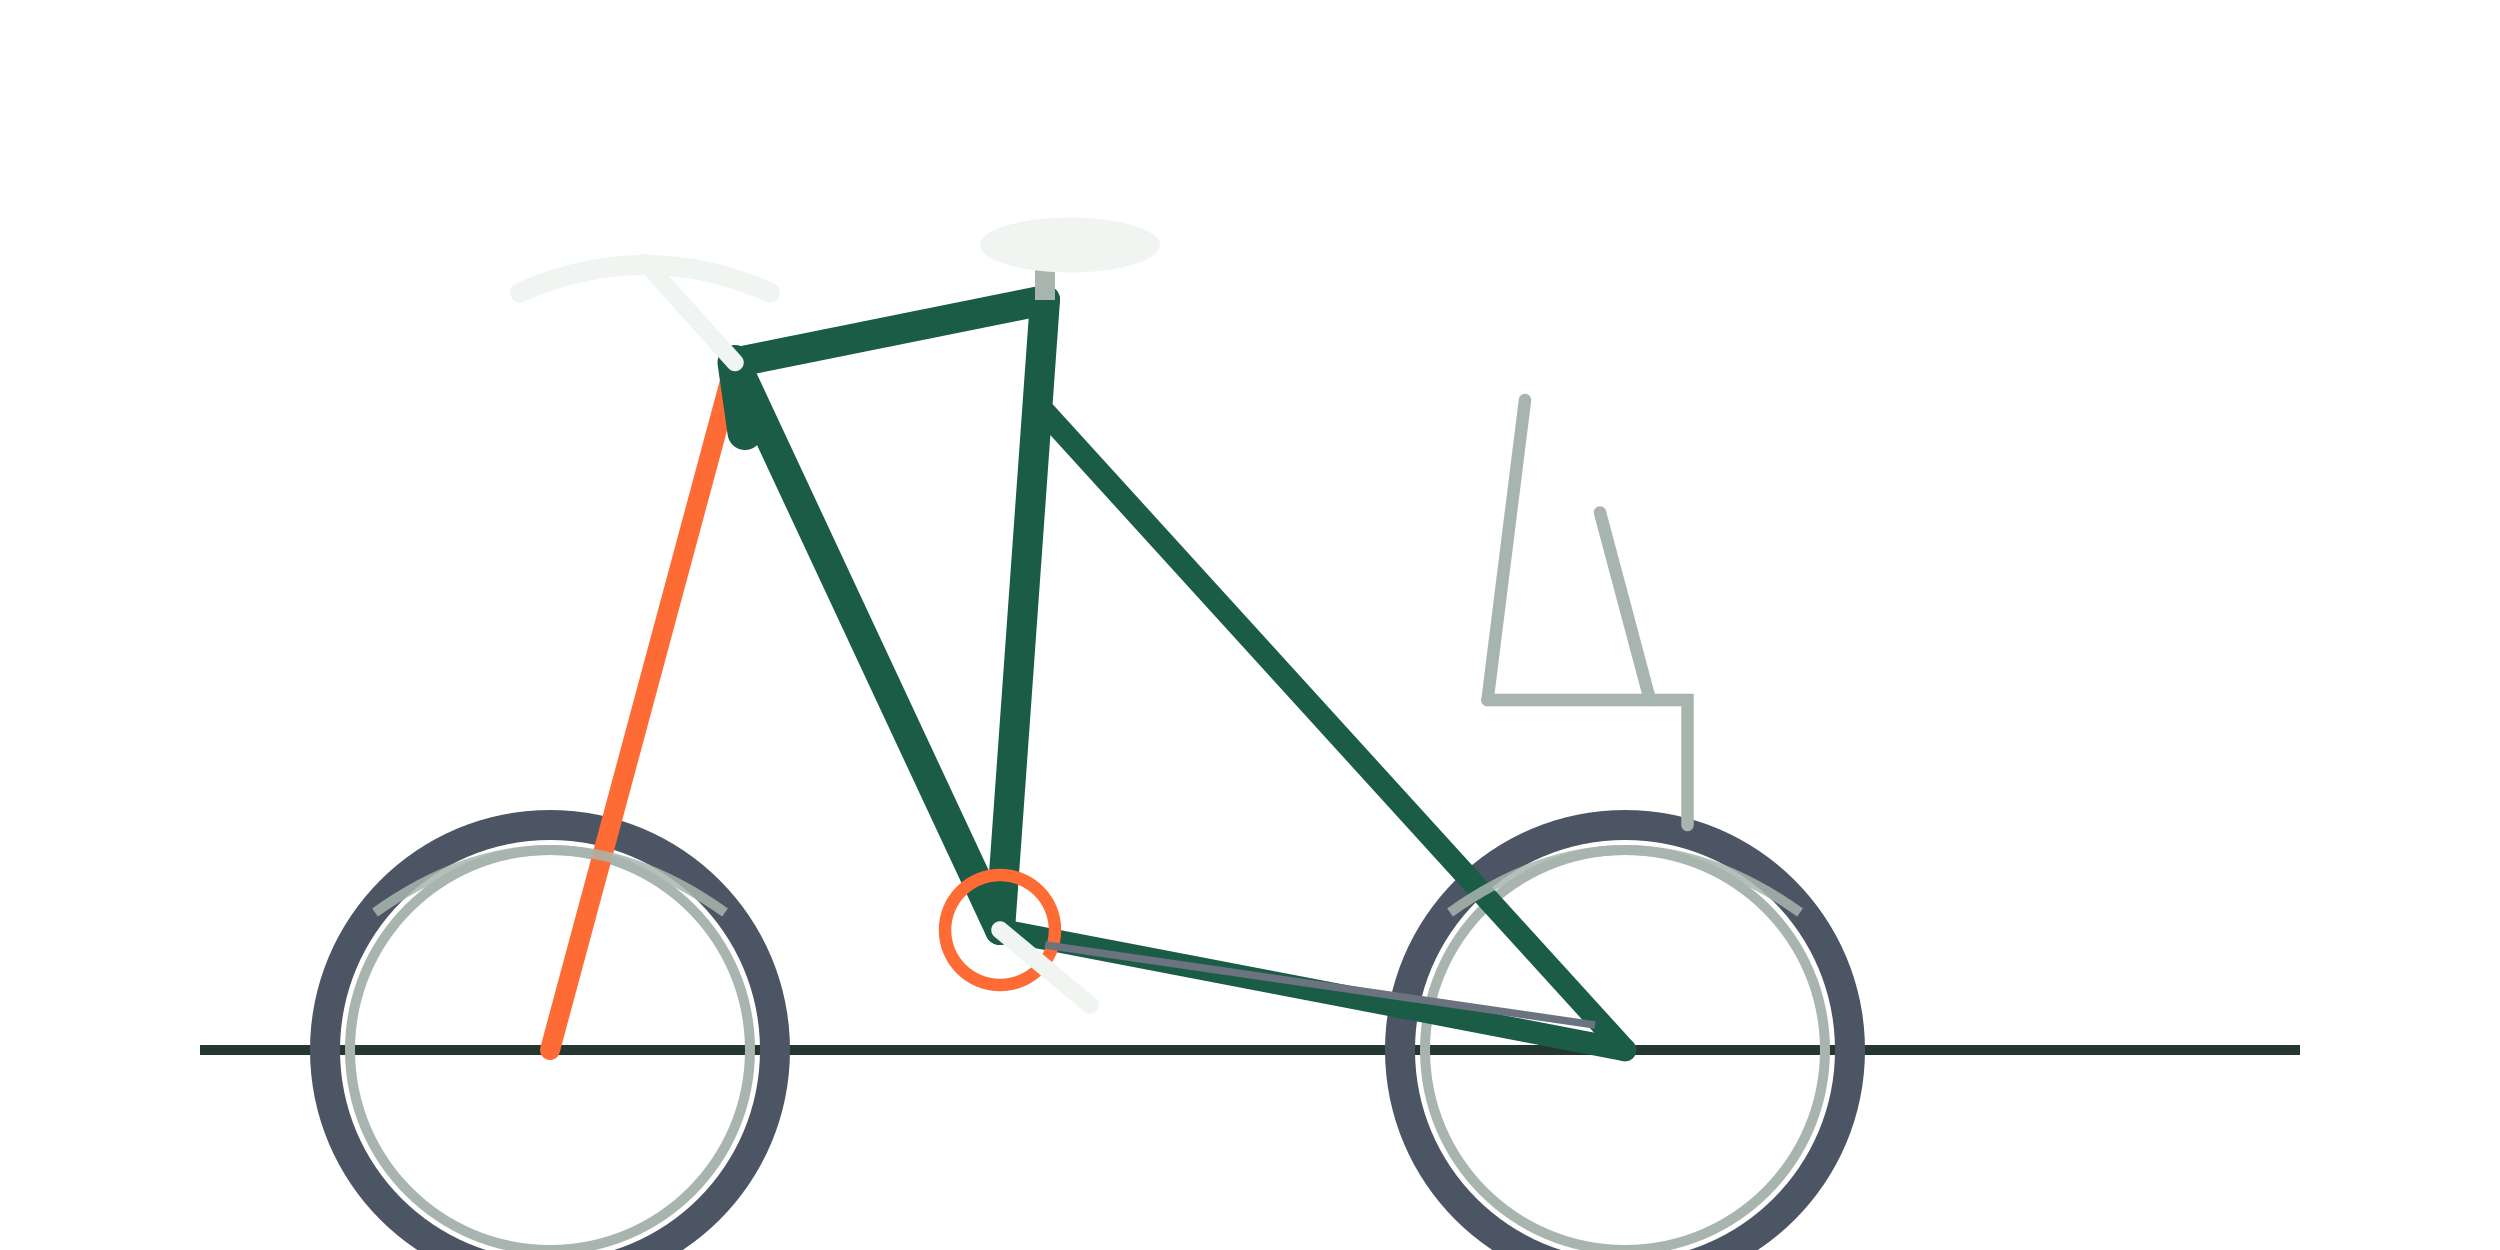
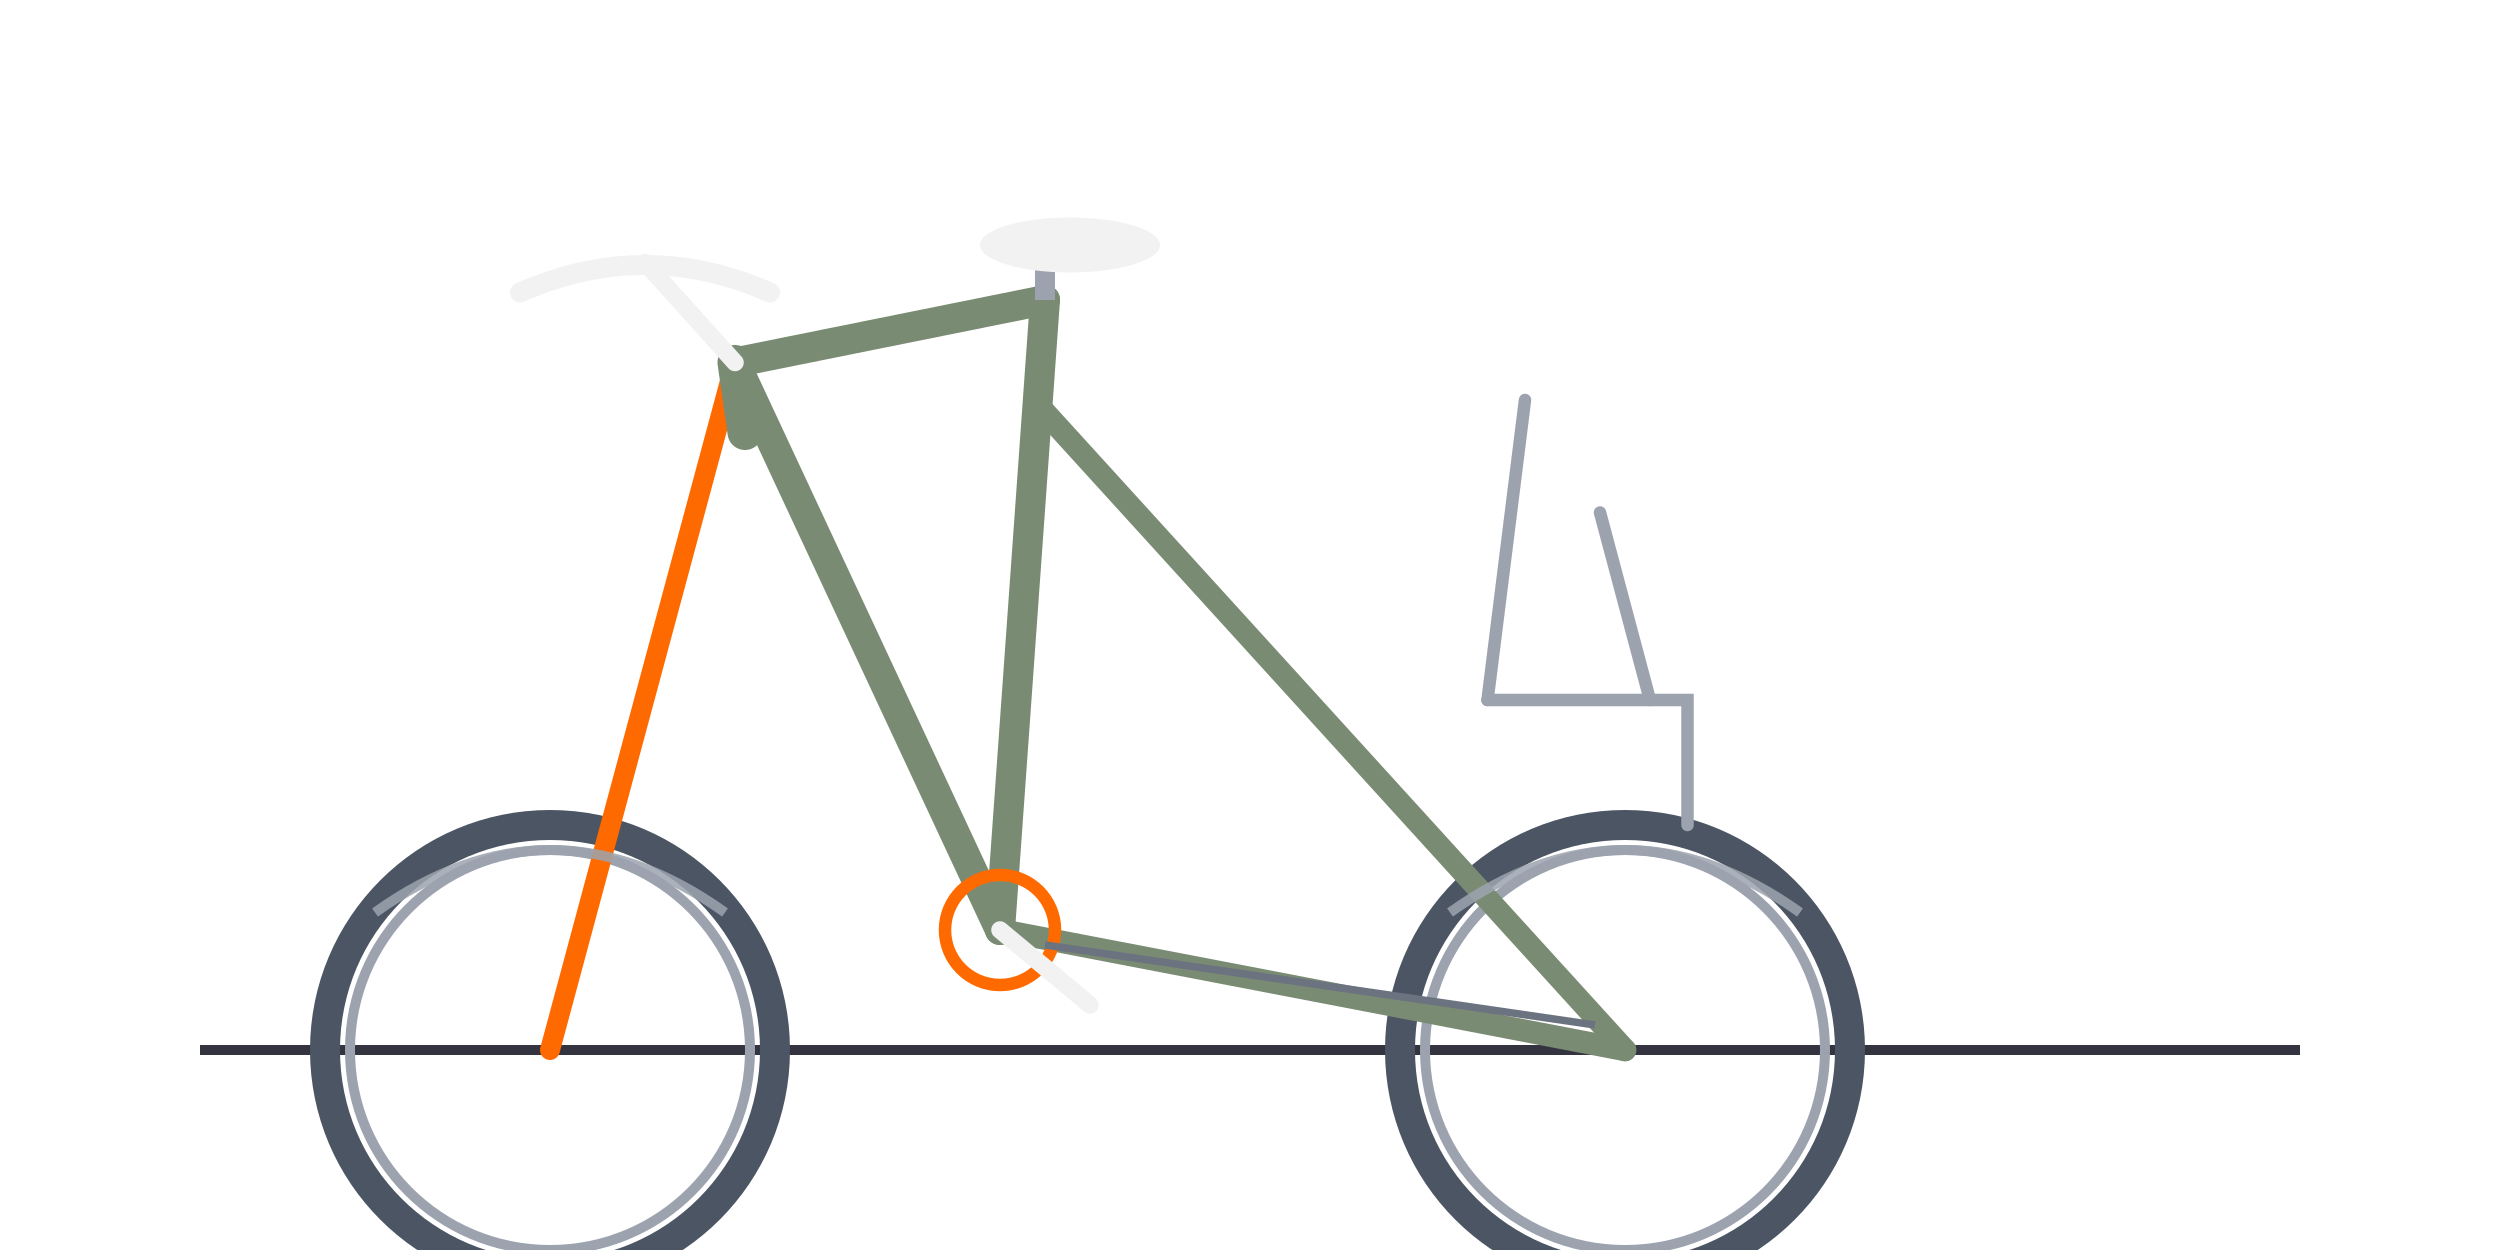
<svg xmlns="http://www.w3.org/2000/svg" viewBox="0 0 1000 500" width="1000" height="500" data-schema-kind="city" data-viewbox="1000x500" data-bb="400,372" fill="none">
-   <line x1="80" y1="420" x2="920" y2="420" stroke="#243830" stroke-width="4" />
+   <line x1="80" y1="420" x2="920" y2="420" stroke="#343440" stroke-width="4" />
  <circle class="tire" cx="220" cy="420" r="90" fill="none" stroke="#4B5563" stroke-width="12" />
-   <circle class="rim" cx="220" cy="420" r="80" fill="none" stroke="#A8B5AE" stroke-width="4" />
+   <circle class="rim" cx="220" cy="420" r="80" fill="none" stroke="#9CA3AF" stroke-width="4" />
  <circle class="tire" cx="650" cy="420" r="90" fill="none" stroke="#4B5563" stroke-width="12" />
-   <circle class="rim" cx="650" cy="420" r="80" fill="none" stroke="#A8B5AE" stroke-width="4" />
+   <circle class="rim" cx="650" cy="420" r="80" fill="none" stroke="#9CA3AF" stroke-width="4" />
  <g id="part-fork">
-     <line x1="294" y1="145" x2="220" y2="420" stroke="#FF6B35" stroke-width="8" stroke-linecap="round" />
+     <line x1="294" y1="145" x2="220" y2="420" stroke="#FF6A00" stroke-width="8" stroke-linecap="round" />
  </g>
-   <g id="part-frame" stroke="#1A5C45" stroke-linecap="round" fill="none">
+   <g id="part-frame" stroke="#7A8B73" stroke-linecap="round" fill="none">
    <line id="tube-ht" x1="294" y1="145" x2="298" y2="173" stroke-width="14" />
    <line id="tube-tt" x1="294" y1="145" x2="418" y2="120" stroke-width="12" />
    <line id="tube-dt" x1="294" y1="145" x2="400" y2="372" stroke-width="12" />
    <line id="tube-st" x1="418" y1="120" x2="400" y2="372" stroke-width="12" />
    <line id="tube-cs" x1="400" y1="372" x2="650" y2="420" stroke-width="9" />
    <line id="tube-ss" x1="418" y1="165" x2="650" y2="420" stroke-width="9" />
  </g>
-   <line id="part-stem" x1="294" y1="145" x2="258" y2="105" stroke="#F0F5F2" stroke-width="7" stroke-linecap="round" />
+   <line id="part-stem" x1="294" y1="145" x2="258" y2="105" stroke="#F2F2F2" stroke-width="7" stroke-linecap="round" />
  <g id="part-handlebar">
-     <path d="M208 117 Q258 95 308 117" stroke="#F0F5F2" stroke-width="8" fill="none" stroke-linecap="round" />
+     <path d="M208 117 Q258 95 308 117" stroke="#F2F2F2" stroke-width="8" fill="none" stroke-linecap="round" />
  </g>
-   <line id="part-seatpost" x1="418" y1="120" x2="418" y2="102" stroke="#A8B5AE" stroke-width="8" />
-   <ellipse id="part-saddle" cx="428" cy="98" rx="36" ry="11" fill="#F0F5F2" />
+   <line id="part-seatpost" x1="418" y1="120" x2="418" y2="102" stroke="#9CA3AF" stroke-width="8" />
+   <ellipse id="part-saddle" cx="428" cy="98" rx="36" ry="11" fill="#F2F2F2" />
  <g id="part-crank">
-     <circle cx="400" cy="372" r="22" fill="none" stroke="#FF6B35" stroke-width="5" />
-     <line x1="400" y1="372" x2="436" y2="402" stroke="#F0F5F2" stroke-width="7" stroke-linecap="round" />
+     <circle cx="400" cy="372" r="22" fill="none" stroke="#FF6A00" stroke-width="5" />
+     <line x1="400" y1="372" x2="436" y2="402" stroke="#F2F2F2" stroke-width="7" stroke-linecap="round" />
  </g>
  <line id="part-chain" x1="418" y1="378" x2="638" y2="410" stroke="#6B7280" stroke-width="3" />
-   <g id="layer-fenders" fill="none" stroke="#A8B5AE" stroke-width="4" opacity="0.85">
+   <g id="layer-fenders" fill="none" stroke="#9CA3AF" stroke-width="4" opacity="0.85">
    <path d="M150 365 Q220 315 290 365" />
    <path d="M580 365 Q650 315 720 365" />
  </g>
-   <g id="layer-rack" fill="none" stroke="#A8B5AE" stroke-width="5" stroke-linecap="round">
+   <g id="layer-rack" fill="none" stroke="#9CA3AF" stroke-width="5" stroke-linecap="round">
    <path d="M595 280 L675 280 L675 330" />
    <line x1="595" y1="280" x2="610" y2="160" />
    <line x1="660" y1="280" x2="640" y2="205" />
  </g>
</svg>
